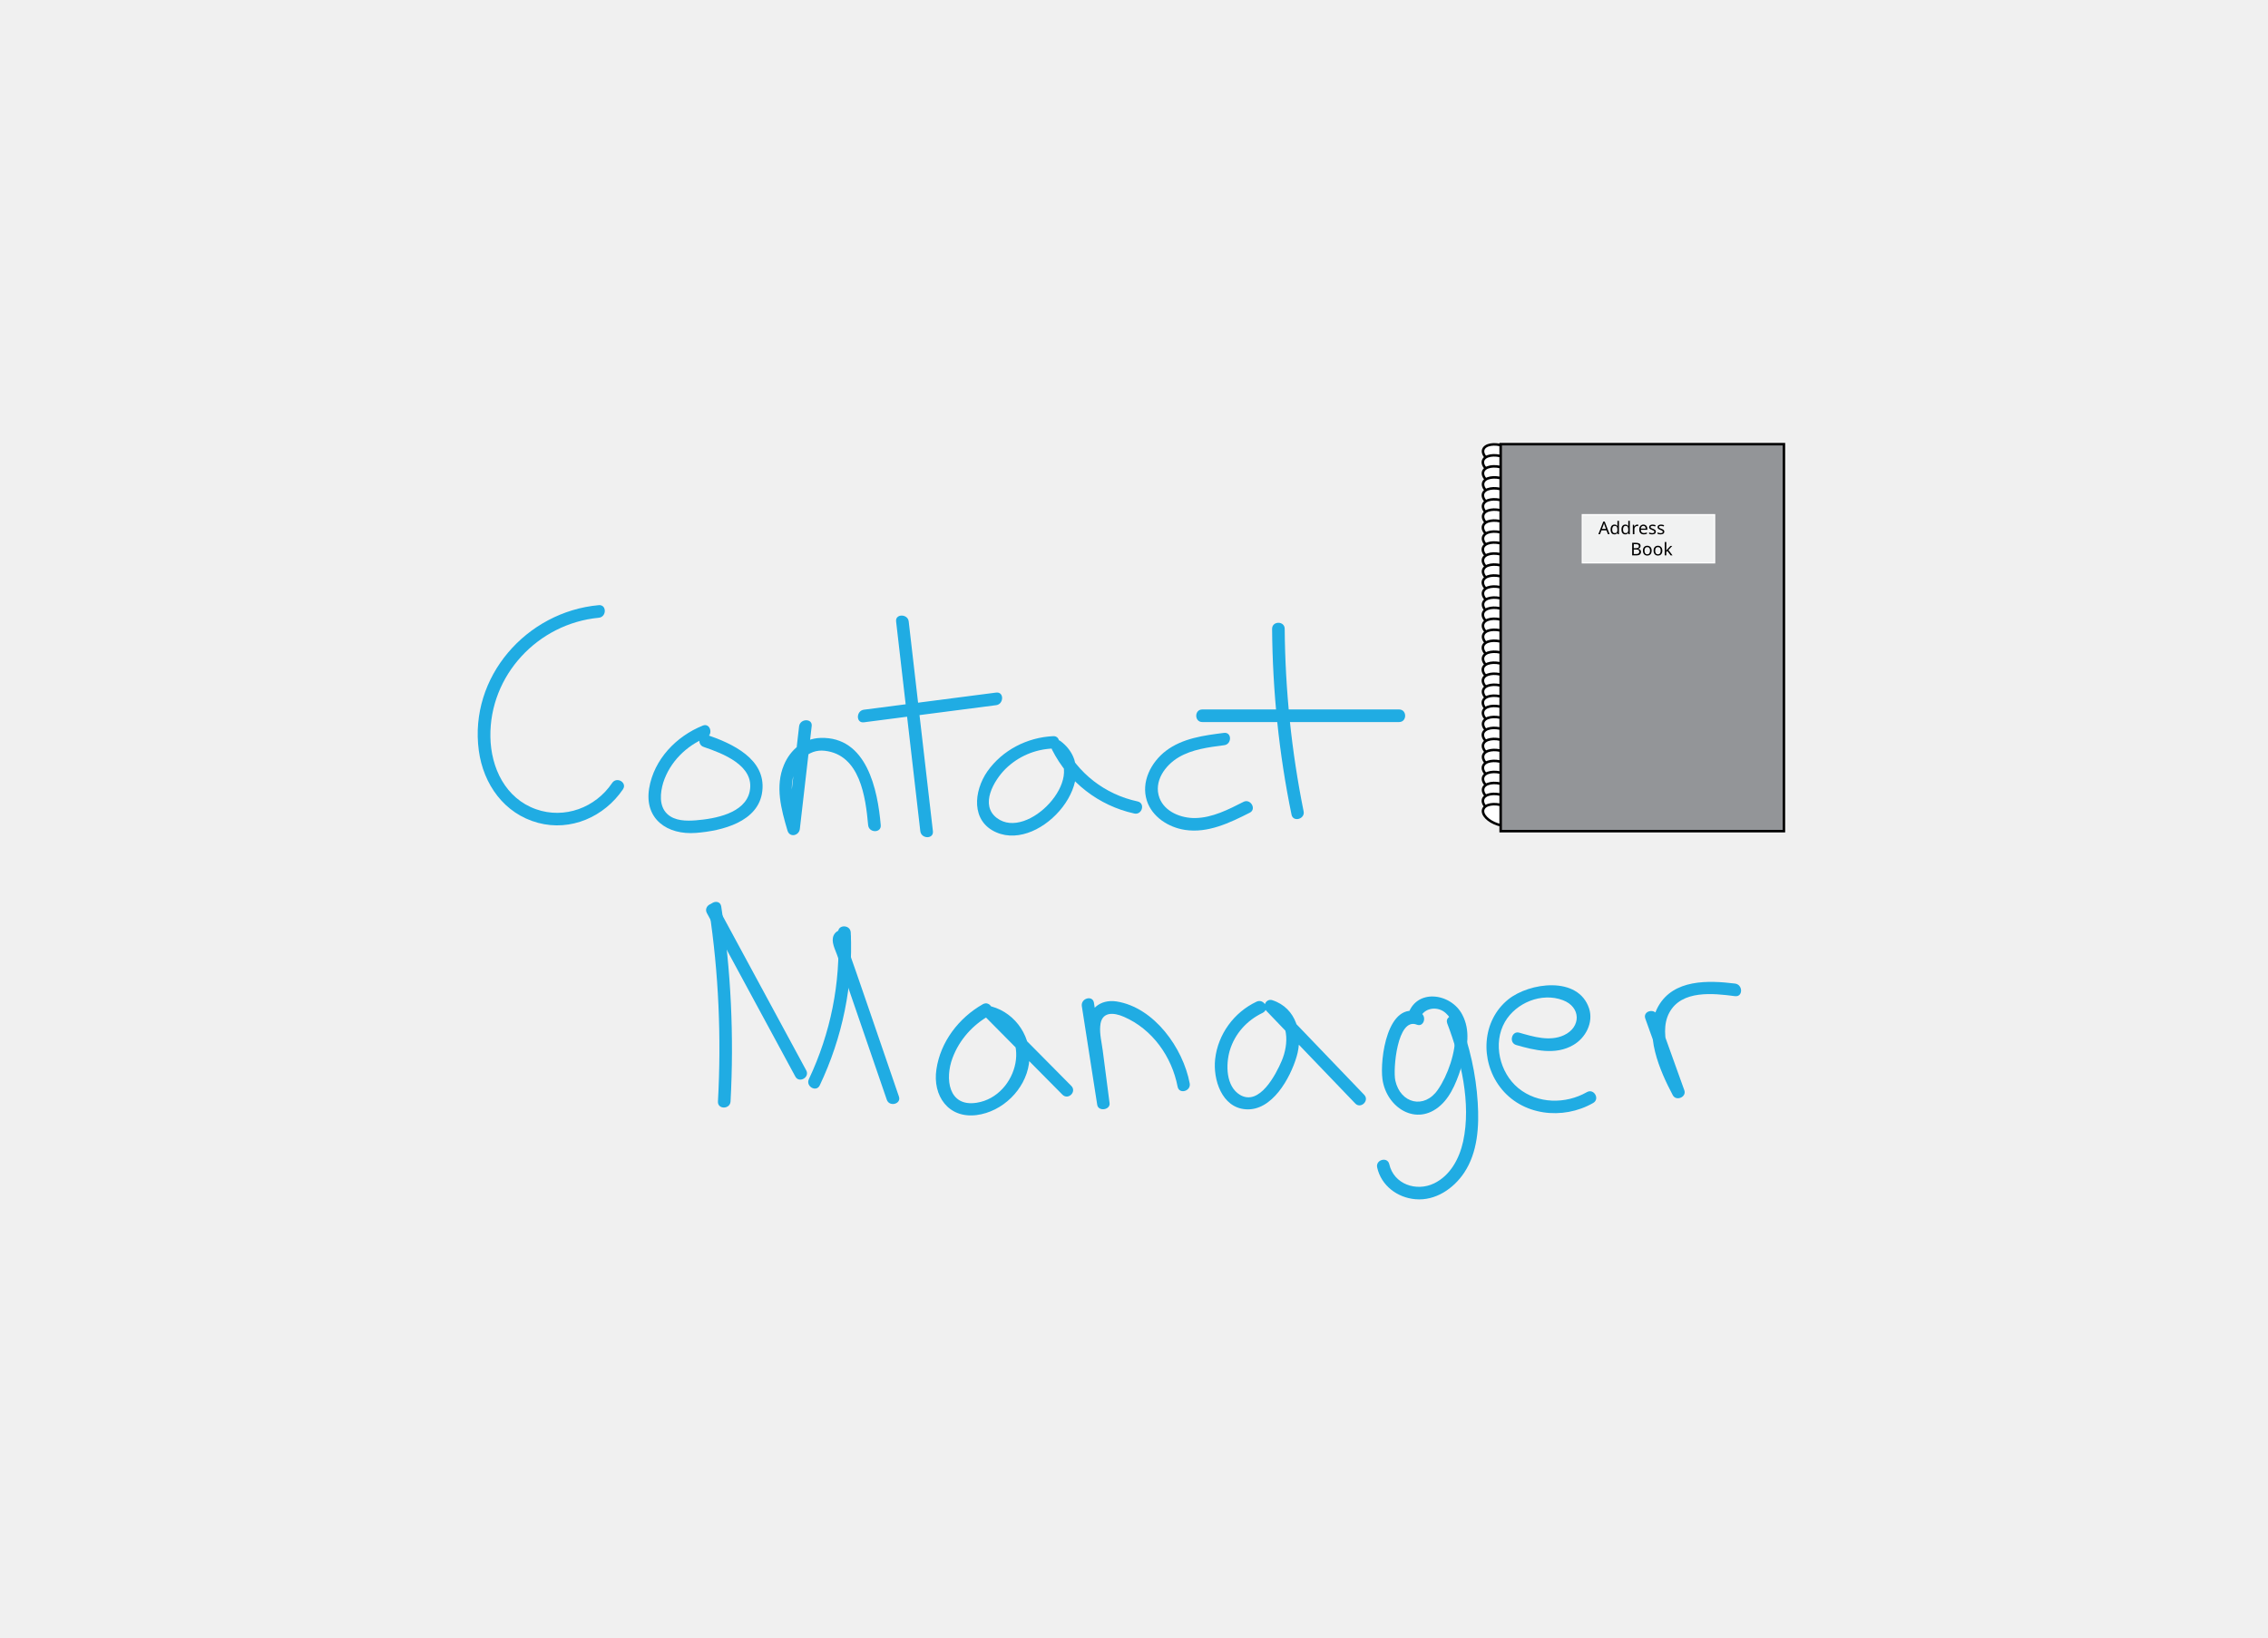
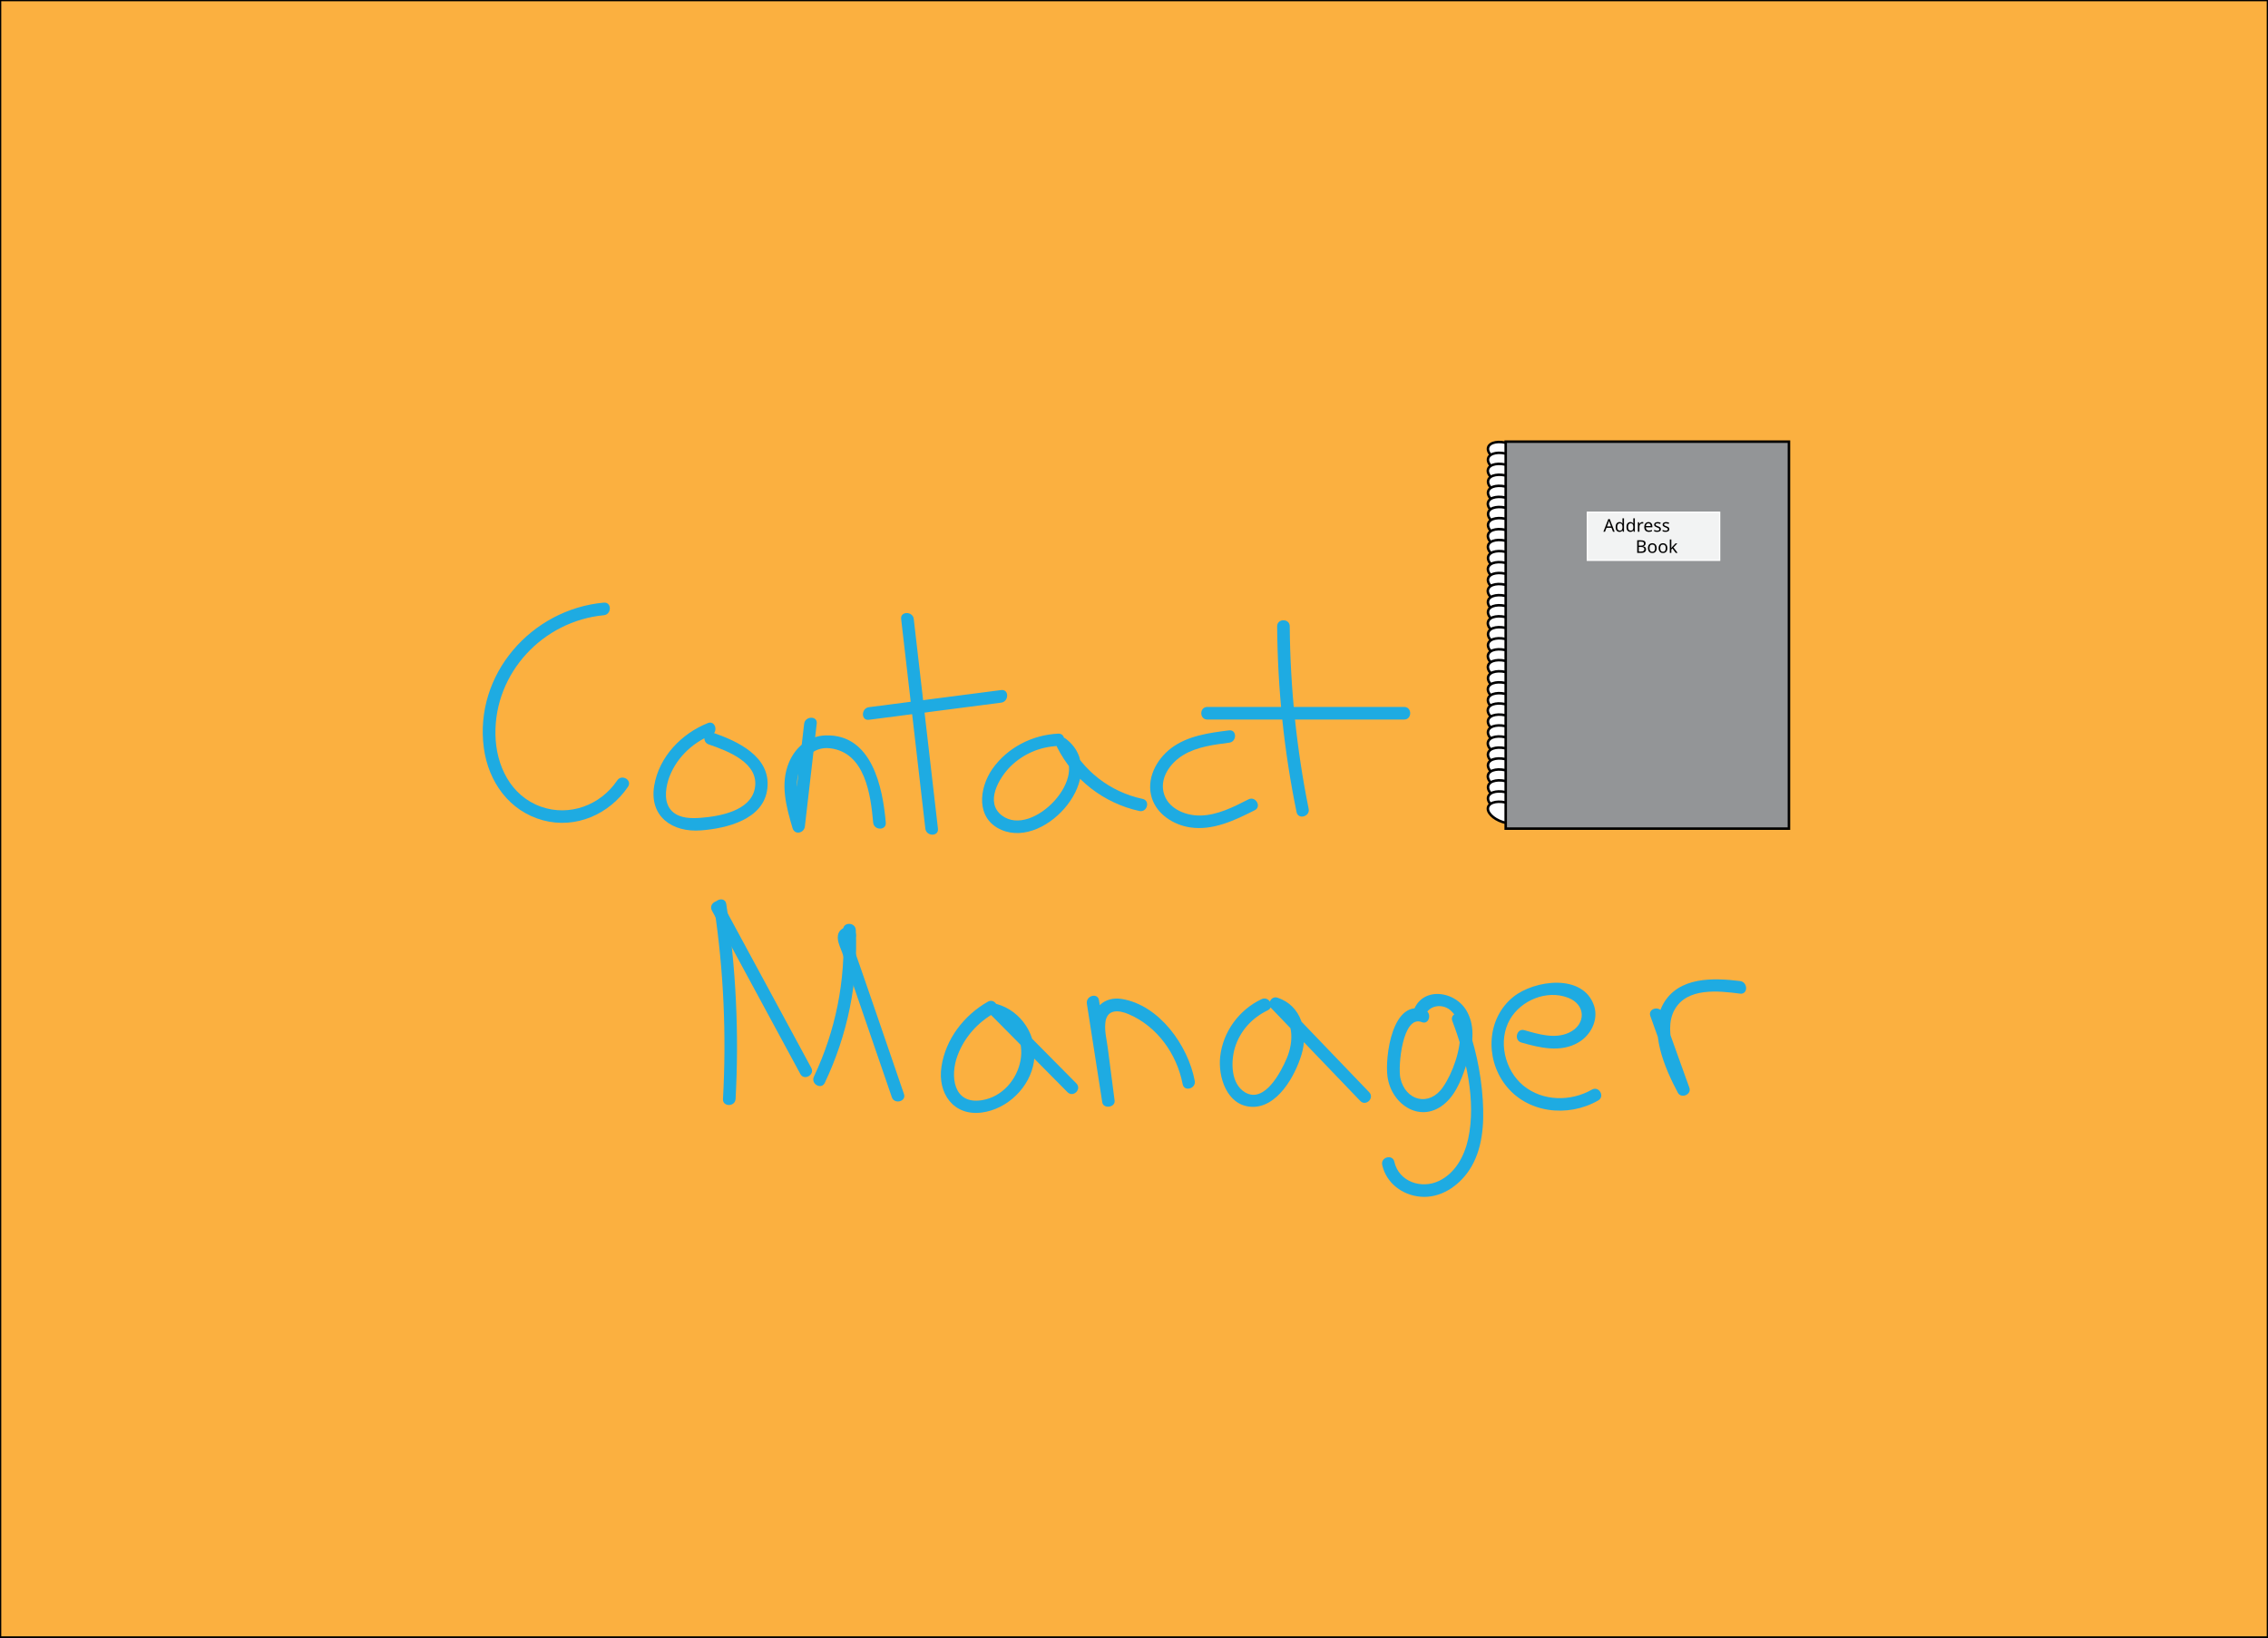
<svg xmlns="http://www.w3.org/2000/svg" version="1.1" id="Layer_1" x="0px" y="0px" viewBox="0 0 900 650" style="enable-background:new 0 0 900 650;" xml:space="preserve">
  <style type="text/css">
- 	.st0{fill:#20ACE3;}
- 	.st1{fill:#FFFFFF;stroke:#000000;stroke-miterlimit:10;}
- 	.st2{fill:#939598;stroke:#000000;stroke-miterlimit:10;}
- 	.st3{fill:#F1F2F2;stroke:#FFFFFF;stroke-width:0.5;stroke-miterlimit:10;}
- 	.st4{font-family:'MVBoli';}
- 	.st5{font-size:7px;}
+ 	.st0{fill:#FBB040;stroke:#000000;stroke-miterlimit:10;}
+ 	.st1{fill:#1EABE2;}
+ 	.st2{fill:#FFFFFF;stroke:#010101;stroke-miterlimit:10;}
+ 	.st3{fill:#939597;stroke:#010101;stroke-miterlimit:10;}
+ 	.st4{fill:#F2F3F3;stroke:#FFFFFF;stroke-width:0.5;stroke-miterlimit:10;}
+ 	.st5{fill:#010101;}
+ 	.st6{font-family:'MVBoli';}
+ 	.st7{font-size:7px;}
+ 	.st8{fill:#FBB040;}
</style>
+   <rect class="st0" width="900" height="650" />
  <g>
    <g>
-       <path class="st0" d="M237.6,240.2c-28.7,2.6-51.5,28.5-47.6,57.7c1.8,13.4,10.1,25.1,23.5,28.7c13,3.5,26.3-2.4,33.7-13.3    c1.8-2.7-2.5-5.2-4.3-2.5c-6.6,9.8-18.9,14.4-30.2,10.4c-12.1-4.3-17.9-16.4-18.1-28.7c-0.4-24.5,18.9-45,43-47.3    C240.8,244.9,240.8,239.9,237.6,240.2L237.6,240.2z" />
+       <path class="st1" d="M239.6,239.2c-28.7,2.6-51.5,28.5-47.6,57.7c1.8,13.4,10.1,25.1,23.5,28.7c13,3.5,26.3-2.4,33.7-13.3    c1.8-2.7-2.5-5.2-4.3-2.5c-6.6,9.8-18.9,14.4-30.2,10.4c-12.1-4.3-17.9-16.4-18.1-28.7c-0.4-24.5,18.9-45,43-47.3    C242.8,243.9,242.8,238.9,239.6,239.2L239.6,239.2z" />
    </g>
  </g>
  <g>
    <g>
-       <path class="st0" d="M278.9,288c-10.5,4.2-19.4,13.4-21.3,24.9c-2,12.2,7.2,18.6,18.6,17.7c10.2-0.8,24.9-4.3,26.3-16.6    c1.5-12.8-12-18.9-21.9-22.3c-3.1-1-4.4,3.8-1.3,4.8c7.3,2.5,20.3,7.3,18.2,17.6c-1.8,8.8-13.9,10.9-21.3,11.5    c-3.8,0.3-8.4,0.3-11.4-2.5c-3.4-3.2-2.8-8.5-1.6-12.5c2.6-8.1,9.1-14.6,17-17.8C283.2,291.7,281.9,286.8,278.9,288L278.9,288z" />
+       <path class="st1" d="M280.9,287c-10.5,4.2-19.4,13.4-21.3,24.9c-2,12.2,7.2,18.6,18.6,17.7c10.2-0.8,24.9-4.3,26.3-16.6    c1.5-12.8-12-18.9-21.9-22.3c-3.1-1-4.4,3.8-1.3,4.8c7.3,2.5,20.3,7.3,18.2,17.6c-1.8,8.8-13.9,10.9-21.3,11.5    c-3.8,0.3-8.4,0.3-11.4-2.5c-3.4-3.2-2.8-8.5-1.6-12.5c2.6-8.1,9.1-14.6,17-17.8C285.2,290.7,283.9,285.8,280.9,287L280.9,287z" />
    </g>
  </g>
  <g>
    <g>
-       <path class="st0" d="M317.1,288.3c-1.6,13.6-3.1,27.2-4.7,40.8c1.6-0.2,3.3-0.4,4.9-0.7c-1.8-6.2-4-12.9-2.7-19.4    c1.3-6.2,5.9-11.8,12.7-11c14,1.6,16.2,18.4,17.2,29.5c0.3,3.2,5.3,3.2,5,0c-1.2-14-5.5-35.2-23.9-34.6c-6.7,0.2-12,4.7-14.5,10.7    c-3.6,8.5-1.1,17.6,1.4,26.1c0.9,2.9,4.6,2,4.9-0.7c1.6-13.6,3.1-27.2,4.7-40.8C322.5,285.1,317.5,285.1,317.1,288.3L317.1,288.3z    " />
+       <path class="st1" d="M319.1,287.3c-1.6,13.6-3.1,27.2-4.7,40.8c1.6-0.2,3.3-0.4,4.9-0.7c-1.8-6.2-4-12.9-2.7-19.4    c1.3-6.2,5.9-11.8,12.7-11c14,1.6,16.2,18.4,17.2,29.5c0.3,3.2,5.3,3.2,5,0c-1.2-14-5.5-35.2-23.9-34.6c-6.7,0.2-12,4.7-14.5,10.7    c-3.6,8.5-1.1,17.6,1.4,26.1c0.9,2.9,4.6,2,4.9-0.7c1.6-13.6,3.1-27.2,4.7-40.8C324.5,284.1,319.5,284.1,319.1,287.3L319.1,287.3z    " />
    </g>
  </g>
  <g>
    <g>
-       <path class="st0" d="M355.6,246.7c3.2,27.7,6.4,55.5,9.6,83.2c0.4,3.2,5.4,3.2,5,0c-3.2-27.7-6.4-55.5-9.6-83.2    C360.3,243.6,355.2,243.5,355.6,246.7L355.6,246.7z" />
+       <path class="st1" d="M357.6,245.7c3.2,27.7,6.4,55.5,9.6,83.2c0.4,3.2,5.4,3.2,5,0c-3.2-27.7-6.4-55.5-9.6-83.2    C362.3,242.6,357.2,242.5,357.6,245.7L357.6,245.7z" />
    </g>
  </g>
  <g>
    <g>
-       <path class="st0" d="M342.8,286.7c17.5-2.3,35-4.5,52.5-6.8c3.1-0.4,3.2-5.4,0-5c-17.5,2.3-35,4.5-52.5,6.8    C339.7,282.1,339.6,287.1,342.8,286.7L342.8,286.7z" />
+       <path class="st1" d="M344.8,285.7c17.5-2.3,35-4.5,52.5-6.8c3.1-0.4,3.2-5.4,0-5c-17.5,2.3-35,4.5-52.5,6.8    C341.7,281.1,341.6,286.1,344.8,285.7L344.8,285.7z" />
    </g>
  </g>
  <g>
    <g>
-       <path class="st0" d="M417.9,292.2c-10.3,0.5-20.1,5.5-26.1,14c-5.4,7.8-6.6,19.8,3.6,24.2c18,7.8,43.5-22.5,25.5-36.2    c-2.2-1.7-4.4,1.4-3.4,3.4c6.5,12.9,18.5,22.2,32.6,25.3c3.1,0.7,4.5-4.1,1.3-4.8c-13-2.8-23.7-11.2-29.6-23    c-1.1,1.1-2.3,2.3-3.4,3.4c13.1,10-10.6,35.4-22.8,26.2c-6.9-5.2-1.2-14.9,3.4-19.5c5.1-5,11.7-7.8,18.8-8.1    C421.1,297,421.1,292,417.9,292.2L417.9,292.2z" />
+       <path class="st1" d="M419.9,291.2c-10.3,0.5-20.1,5.5-26.1,14c-5.4,7.8-6.6,19.8,3.6,24.2c18,7.8,43.5-22.5,25.5-36.2    c-2.2-1.7-4.4,1.4-3.4,3.4c6.5,12.9,18.5,22.2,32.6,25.3c3.1,0.7,4.5-4.1,1.3-4.8c-13-2.8-23.7-11.2-29.6-23    c-1.1,1.1-2.3,2.3-3.4,3.4c13.1,10-10.6,35.4-22.8,26.2c-6.9-5.2-1.2-14.9,3.4-19.5c5.1-5,11.7-7.8,18.8-8.1    C423.1,296,423.1,291,419.9,291.2L419.9,291.2z" />
    </g>
  </g>
  <g>
    <g>
-       <path class="st0" d="M485.7,290.9c-7.9,1-16.4,2.1-23,7.1c-5.9,4.5-10,12.3-7.6,19.8c2.1,6.5,8.6,10.6,15.1,11.6    c9.1,1.4,17.8-2.8,25.7-6.8c2.9-1.4,0.3-5.8-2.5-4.3c-5.9,3-12.3,6.3-19.1,6.4c-5.5,0.1-12.1-2.4-14.2-8    c-2.4-6.5,2.2-12.9,7.6-16.1c5.4-3.2,11.9-4,18-4.8C488.9,295.5,488.9,290.5,485.7,290.9L485.7,290.9z" />
+       <path class="st1" d="M487.7,289.9c-7.9,1-16.4,2.1-23,7.1c-5.9,4.5-10,12.3-7.6,19.8c2.1,6.5,8.6,10.6,15.1,11.6    c9.1,1.4,17.8-2.8,25.7-6.8c2.9-1.4,0.3-5.8-2.5-4.3c-5.9,3-12.3,6.3-19.1,6.4c-5.5,0.1-12.1-2.4-14.2-8    c-2.4-6.5,2.2-12.9,7.6-16.1s11.9-4,18-4.8C490.9,294.5,490.9,289.5,487.7,289.9L487.7,289.9z" />
    </g>
  </g>
  <g>
    <g>
-       <path class="st0" d="M504.8,249.6c0.2,24.8,2.7,49.4,7.7,73.7c0.6,3.2,5.5,1.8,4.8-1.3c-4.8-23.8-7.3-48-7.5-72.4    C509.8,246.4,504.8,246.4,504.8,249.6L504.8,249.6z" />
+       <path class="st1" d="M506.8,248.6c0.2,24.8,2.7,49.4,7.7,73.7c0.6,3.2,5.5,1.8,4.8-1.3c-4.8-23.8-7.3-48-7.5-72.4    C511.8,245.4,506.8,245.4,506.8,248.6L506.8,248.6z" />
    </g>
  </g>
  <g>
    <g>
-       <path class="st0" d="M477.1,286.6c26,0,52.1,0,78.1,0c3.2,0,3.2-5,0-5c-26,0-52.1,0-78.1,0C473.9,281.6,473.9,286.6,477.1,286.6    L477.1,286.6z" />
+       <path class="st1" d="M479.1,285.6c26,0,52.1,0,78.1,0c3.2,0,3.2-5,0-5c-26,0-52.1,0-78.1,0C475.9,280.6,475.9,285.6,479.1,285.6    L479.1,285.6z" />
    </g>
  </g>
  <g>
    <g>
-       <path class="st0" d="M281.4,361.1c3.8,25.2,4.9,50.7,3.5,76.1c-0.2,3.2,4.8,3.2,5,0c1.4-25.9,0.2-51.8-3.7-77.4    C285.7,356.6,280.9,358,281.4,361.1L281.4,361.1z" />
+       <path class="st1" d="M283.4,360.1c3.8,25.2,4.9,50.7,3.5,76.1c-0.2,3.2,4.8,3.2,5,0c1.4-25.9,0.2-51.8-3.7-77.4    C287.7,355.6,282.9,357,283.4,360.1L283.4,360.1z" />
    </g>
  </g>
  <g>
    <g>
-       <path class="st0" d="M280.5,362.4c11.7,21.6,23.4,43.3,35.1,64.9c1.5,2.8,5.9,0.3,4.3-2.5c-11.7-21.6-23.4-43.3-35.1-64.9    C283.3,357.1,279,359.6,280.5,362.4L280.5,362.4z" />
+       <path class="st1" d="M282.5,361.4c11.7,21.6,23.4,43.3,35.1,64.9c1.5,2.8,5.9,0.3,4.3-2.5c-11.7-21.6-23.4-43.3-35.1-64.9    C285.3,356.1,281,358.6,282.5,361.4L282.5,361.4z" />
    </g>
  </g>
  <g>
    <g>
-       <path class="st0" d="M332.6,370.1c1,20.1-3,40-11.6,58.2c-1.4,2.9,2.9,5.4,4.3,2.5c9-19,13.3-39.7,12.3-60.7    C337.4,366.9,332.4,366.9,332.6,370.1L332.6,370.1z" />
+       <path class="st1" d="M334.6,369.1c1,20.1-3,40-11.6,58.2c-1.4,2.9,2.9,5.4,4.3,2.5c9-19,13.3-39.7,12.3-60.7    C339.4,365.9,334.4,365.9,334.6,369.1L334.6,369.1z" />
    </g>
  </g>
  <g>
    <g>
-       <path class="st0" d="M337.4,371.1c-1.4-2.8-5.3-2.6-6.6,0.2c-1.1,2.5,0.6,5.5,1.4,7.8c1.4,4,2.8,8,4.1,12    c5.2,15.1,10.4,30.2,15.6,45.4c1,3,5.9,1.7,4.8-1.3c-3.6-10.5-7.2-21-10.8-31.5c-1.7-4.9-3.4-9.9-5.1-14.8c-1-2.8-1.9-5.6-2.9-8.3    c-0.4-1.2-0.8-2.5-1.3-3.7c-0.2-0.6-0.4-1.2-0.6-1.9c-0.2-1.4-1.2-1.9-2.9-1.4C334.5,376.5,338.8,374,337.4,371.1L337.4,371.1z" />
+       <path class="st1" d="M339.4,370.1c-1.4-2.8-5.3-2.6-6.6,0.2c-1.1,2.5,0.6,5.5,1.4,7.8c1.4,4,2.8,8,4.1,12    c5.2,15.1,10.4,30.2,15.6,45.4c1,3,5.9,1.7,4.8-1.3c-3.6-10.5-7.2-21-10.8-31.5c-1.7-4.9-3.4-9.9-5.1-14.8c-1-2.8-1.9-5.6-2.9-8.3    c-0.4-1.2-0.8-2.5-1.3-3.7c-0.2-0.6-0.4-1.2-0.6-1.9c-0.2-1.4-1.2-1.9-2.9-1.4C336.5,375.5,340.8,373,339.4,370.1L339.4,370.1z" />
    </g>
  </g>
  <g>
    <g>
-       <path class="st0" d="M390,398.6c-9.5,5.4-16.8,14.9-18.4,25.8c-1.6,10.5,4.7,19.6,15.9,18.2c10.3-1.3,19.3-10.1,20.8-20.3    c1.5-10.1-5-20.1-14.8-22.8c-2.4-0.7-4.2,2.4-2.4,4.2c10.2,10.3,20.3,20.5,30.5,30.8c2.3,2.3,5.8-1.2,3.5-3.5    c-10.2-10.3-20.3-20.5-30.5-30.8c-0.8,1.4-1.6,2.8-2.4,4.2c18.3,5.1,11.9,30.7-4.6,33.3c-11.3,1.8-12.7-9.6-9.6-17.8    c2.7-7.2,8-13.1,14.6-16.8C395.3,401.3,392.8,397,390,398.6L390,398.6z" />
+       <path class="st1" d="M392,397.6c-9.5,5.4-16.8,14.9-18.4,25.8c-1.6,10.5,4.7,19.6,15.9,18.2c10.3-1.3,19.3-10.1,20.8-20.3    c1.5-10.1-5-20.1-14.8-22.8c-2.4-0.7-4.2,2.4-2.4,4.2c10.2,10.3,20.3,20.5,30.5,30.8c2.3,2.3,5.8-1.2,3.5-3.5    c-10.2-10.3-20.3-20.5-30.5-30.8c-0.8,1.4-1.6,2.8-2.4,4.2c18.3,5.1,11.9,30.7-4.6,33.3c-11.3,1.8-12.7-9.6-9.6-17.8    c2.7-7.2,8-13.1,14.6-16.8C397.3,400.3,394.8,396,392,397.6L392,397.6z" />
    </g>
  </g>
  <g>
    <g>
-       <path class="st0" d="M429.3,399.4c2,13,4.1,26.1,6.1,39.1c0.4,2.8,5.3,2.1,4.9-0.7c-0.9-6.9-1.8-13.8-2.7-20.8    c-0.4-3.1-1.3-6.6-1-9.7c0.4-5.9,5.3-5.5,9.4-3.7c11.3,4.9,19,15.8,21.3,27.7c0.6,3.2,5.4,1.8,4.8-1.3c-2.6-13.9-14-30.1-29-32.5    c-6.7-1-11.4,3.2-11.5,9.8c-0.1,4.5,1,9.1,1.5,13.5c0.7,5.7,1.5,11.3,2.2,17c1.6-0.2,3.3-0.4,4.9-0.7c-2-13-4.1-26.1-6.1-39.1    C433.6,394.9,428.8,396.2,429.3,399.4L429.3,399.4z" />
+       <path class="st1" d="M431.3,398.4c2,13,4.1,26.1,6.1,39.1c0.4,2.8,5.3,2.1,4.9-0.7c-0.9-6.9-1.8-13.8-2.7-20.8    c-0.4-3.1-1.3-6.6-1-9.7c0.4-5.9,5.3-5.5,9.4-3.7c11.3,4.9,19,15.8,21.3,27.7c0.6,3.2,5.4,1.8,4.8-1.3c-2.6-13.9-14-30.1-29-32.5    c-6.7-1-11.4,3.2-11.5,9.8c-0.1,4.5,1,9.1,1.5,13.5c0.7,5.7,1.5,11.3,2.2,17c1.6-0.2,3.3-0.4,4.9-0.7c-2-13-4.1-26.1-6.1-39.1    C435.6,393.9,430.8,395.2,431.3,398.4L431.3,398.4z" />
    </g>
  </g>
  <g>
    <g>
-       <path class="st0" d="M498.6,397.6c-8.9,4.2-15.3,12.9-16.4,22.8c-0.9,8,2.6,19.2,12.1,19.9c10.5,0.8,17.7-12.4,20.2-20.8    c2.7-8.9,0-19.4-9.6-22.5c-2.5-0.8-4.1,2.5-2.4,4.2c11.8,12.3,23.5,24.5,35.3,36.8c2.2,2.3,5.8-1.2,3.5-3.5    c-11.8-12.3-23.5-24.5-35.3-36.8c-0.8,1.4-1.6,2.8-2.4,4.2c8.3,2.7,7.8,12.7,5,19.2c-2.3,5.4-8.8,18-16.5,13.5    c-5.7-3.4-5.7-12.1-4.1-17.6c2-6.7,6.8-12,13.1-15C504,400.5,501.5,396.2,498.6,397.6L498.6,397.6z" />
+       <path class="st1" d="M500.6,396.6c-8.9,4.2-15.3,12.9-16.4,22.8c-0.9,8,2.6,19.2,12.1,19.9c10.5,0.8,17.7-12.4,20.2-20.8    c2.7-8.9,0-19.4-9.6-22.5c-2.5-0.8-4.1,2.5-2.4,4.2c11.8,12.3,23.5,24.5,35.3,36.8c2.2,2.3,5.8-1.2,3.5-3.5    c-11.8-12.3-23.5-24.5-35.3-36.8c-0.8,1.4-1.6,2.8-2.4,4.2c8.3,2.7,7.8,12.7,5,19.2c-2.3,5.4-8.8,18-16.5,13.5    c-5.7-3.4-5.7-12.1-4.1-17.6c2-6.7,6.8-12,13.1-15C506,399.5,503.5,395.2,500.6,396.6L500.6,396.6z" />
    </g>
  </g>
  <g>
    <g>
-       <path class="st0" d="M563.5,401.9c-13-5.1-16,18.7-14.9,26.5c1.6,11.3,13.5,18.9,23,10.4c4.7-4.2,6.9-10.9,8.8-16.7    c2-6.3,3.1-13.2-0.1-19.3c-4.5-8.8-18.7-10.7-21.7,0.4c-0.8,3.1,4,4.4,4.8,1.3c1.1-4,5.8-5.2,9.2-3.2c3.1,1.9,4.6,5.8,4.8,9.3    c0.4,6.8-2.9,16.3-6.8,21.9c-5.4,7.9-14.9,5.5-16.9-3.6c-1-4.4,0.8-25.2,8.5-22.2C565.1,407.9,566.4,403.1,563.5,401.9    L563.5,401.9z" />
+       <path class="st1" d="M565.5,400.9c-13-5.1-16,18.7-14.9,26.5c1.6,11.3,13.5,18.9,23,10.4c4.7-4.2,6.9-10.9,8.8-16.7    c2-6.3,3.1-13.2-0.1-19.3c-4.5-8.8-18.7-10.7-21.7,0.4c-0.8,3.1,4,4.4,4.8,1.3c1.1-4,5.8-5.2,9.2-3.2c3.1,1.9,4.6,5.8,4.8,9.3    c0.4,6.8-2.9,16.3-6.8,21.9c-5.4,7.9-14.9,5.5-16.9-3.6c-1-4.4,0.8-25.2,8.5-22.2C567.1,406.9,568.4,402.1,565.5,400.9    L565.5,400.9z" />
    </g>
  </g>
  <g>
    <g>
-       <path class="st0" d="M574.3,406.2c5.4,14.2,9.6,31.7,6.3,46.9c-1.5,6.8-5.1,13.5-11.5,16.6c-7,3.4-16,0.4-17.8-7.6    c-0.7-3.1-5.5-1.8-4.8,1.3c1.6,7.2,8,12,15.2,12.6c7.9,0.7,15.1-4.2,19.3-10.5c5.4-8.1,6-18.4,5.4-27.9    c-0.7-11.3-3.2-22.3-7.2-32.8C578,401.9,573.2,403.2,574.3,406.2L574.3,406.2z" />
+       <path class="st1" d="M576.3,405.2c5.4,14.2,9.6,31.7,6.3,46.9c-1.5,6.8-5.1,13.5-11.5,16.6c-7,3.4-16,0.4-17.8-7.6    c-0.7-3.1-5.5-1.8-4.8,1.3c1.6,7.2,8,12,15.2,12.6c7.9,0.7,15.1-4.2,19.3-10.5c5.4-8.1,6-18.4,5.4-27.9    c-0.7-11.3-3.2-22.3-7.2-32.8C580,400.9,575.2,402.2,576.3,405.2L576.3,405.2z" />
    </g>
  </g>
  <g>
    <g>
-       <path class="st0" d="M601.7,414.8c7.3,2.1,15.6,4.1,22.6,0c4.9-2.8,8.1-8.9,6.3-14.5c-4.3-13.1-23.8-10.3-32.1-3.6    c-10.5,8.5-11.2,24.2-3.3,34.7c8.6,11.5,25,13.3,37,6.4c2.8-1.6,0.3-5.9-2.5-4.3c-8.4,4.8-19.5,4.7-27.2-1.6    c-7.4-6.1-10.2-17.8-5.3-26.3c4.4-7.6,14.6-11.8,23-8.6c7.2,2.7,7.3,10.7,0.4,13.9c-5.6,2.6-12.1,0.6-17.7-1    C599.9,409,598.6,413.9,601.7,414.8L601.7,414.8z" />
+       <path class="st1" d="M603.7,413.8c7.3,2.1,15.6,4.1,22.6,0c4.9-2.8,8.1-8.9,6.3-14.5c-4.3-13.1-23.8-10.3-32.1-3.6    c-10.5,8.5-11.2,24.2-3.3,34.7c8.6,11.5,25,13.3,37,6.4c2.8-1.6,0.3-5.9-2.5-4.3c-8.4,4.8-19.5,4.7-27.2-1.6    c-7.4-6.1-10.2-17.8-5.3-26.3c4.4-7.6,14.6-11.8,23-8.6c7.2,2.7,7.3,10.7,0.4,13.9c-5.6,2.6-12.1,0.6-17.7-1    C601.9,408,600.6,412.9,603.7,413.8L603.7,413.8z" />
    </g>
  </g>
  <g>
    <g>
-       <path class="st0" d="M652.9,404.3c3.6,9.9,7.1,19.9,10.7,29.8c1.5-0.6,3-1.3,4.6-1.9c-4.1-7.9-10.5-21.4-5.8-30.2    c4.9-9.2,17.6-7.7,26.1-6.6c3.2,0.4,3.2-4.6,0-5c-10.6-1.3-24.4-1.8-30.5,9.1c-5.9,10.6,0.7,25.6,5.8,35.2    c1.3,2.5,5.5,0.8,4.6-1.9c-3.6-9.9-7.1-19.9-10.7-29.8C656.6,400,651.8,401.3,652.9,404.3L652.9,404.3z" />
+       <path class="st1" d="M654.9,403.3c3.6,9.9,7.1,19.9,10.7,29.8c1.5-0.6,3-1.3,4.6-1.9c-4.1-7.9-10.5-21.4-5.8-30.2    c4.9-9.2,17.6-7.7,26.1-6.6c3.2,0.4,3.2-4.6,0-5c-10.6-1.3-24.4-1.8-30.5,9.1c-5.9,10.6,0.7,25.6,5.8,35.2    c1.3,2.5,5.5,0.8,4.6-1.9c-3.6-9.9-7.1-19.9-10.7-29.8C658.6,399,653.8,400.3,654.9,403.3L654.9,403.3z" />
    </g>
  </g>
-   <ellipse transform="matrix(0.31 -0.9507 0.9507 0.31 239.1492 690.8461)" class="st1" cx="595.5" cy="180.7" rx="3.9" ry="7.3" />
-   <ellipse transform="matrix(0.31 -0.9507 0.9507 0.31 234.9996 693.8578)" class="st1" cx="595.5" cy="185" rx="3.9" ry="7.3" />
-   <ellipse transform="matrix(0.31 -0.9507 0.9507 0.31 230.8499 696.8696)" class="st1" cx="595.5" cy="189.4" rx="3.9" ry="7.3" />
-   <ellipse transform="matrix(0.31 -0.9507 0.9507 0.31 226.7002 699.8813)" class="st1" cx="595.5" cy="193.8" rx="3.9" ry="7.3" />
-   <ellipse transform="matrix(0.31 -0.9507 0.9507 0.31 222.5505 702.8931)" class="st1" cx="595.5" cy="198.1" rx="3.9" ry="7.3" />
-   <ellipse transform="matrix(0.31 -0.9507 0.9507 0.31 218.4008 705.9048)" class="st1" cx="595.5" cy="202.5" rx="3.9" ry="7.3" />
-   <ellipse transform="matrix(0.31 -0.9507 0.9507 0.31 214.5424 708.7052)" class="st1" cx="595.5" cy="206.6" rx="3.9" ry="7.3" />
-   <ellipse transform="matrix(0.31 -0.9507 0.9507 0.31 210.3927 711.717)" class="st1" cx="595.5" cy="210.9" rx="3.9" ry="7.3" />
-   <ellipse transform="matrix(0.31 -0.9507 0.9507 0.31 206.243 714.7287)" class="st1" cx="595.5" cy="215.3" rx="3.9" ry="7.3" />
-   <ellipse transform="matrix(0.31 -0.9507 0.9507 0.31 202.0933 717.7405)" class="st1" cx="595.5" cy="219.6" rx="3.9" ry="7.3" />
-   <ellipse transform="matrix(0.31 -0.9507 0.9507 0.31 197.9436 720.7522)" class="st1" cx="595.5" cy="224" rx="3.9" ry="7.3" />
-   <ellipse transform="matrix(0.31 -0.9507 0.9507 0.31 193.794 723.764)" class="st1" cx="595.5" cy="228.4" rx="3.9" ry="7.3" />
-   <ellipse transform="matrix(0.31 -0.9507 0.9507 0.31 189.6443 726.7757)" class="st1" cx="595.5" cy="232.7" rx="3.9" ry="7.3" />
-   <ellipse transform="matrix(0.31 -0.9507 0.9507 0.31 185.4946 729.7875)" class="st1" cx="595.5" cy="237.1" rx="3.9" ry="7.3" />
-   <ellipse transform="matrix(0.31 -0.9507 0.9507 0.31 181.3449 732.7992)" class="st1" cx="595.5" cy="241.5" rx="3.9" ry="7.3" />
-   <ellipse transform="matrix(0.31 -0.9507 0.9507 0.31 177.4865 735.5995)" class="st1" cx="595.5" cy="245.5" rx="3.9" ry="7.3" />
-   <ellipse transform="matrix(0.31 -0.9507 0.9507 0.31 173.3368 738.6113)" class="st1" cx="595.5" cy="249.9" rx="3.9" ry="7.3" />
-   <ellipse transform="matrix(0.31 -0.9507 0.9507 0.31 169.1871 741.623)" class="st1" cx="595.5" cy="254.3" rx="3.9" ry="7.3" />
-   <ellipse transform="matrix(0.31 -0.9507 0.9507 0.31 165.0374 744.6348)" class="st1" cx="595.5" cy="258.6" rx="3.9" ry="7.3" />
-   <ellipse transform="matrix(0.31 -0.9507 0.9507 0.31 160.8877 747.6465)" class="st1" cx="595.5" cy="263" rx="3.9" ry="7.3" />
-   <ellipse transform="matrix(0.31 -0.9507 0.9507 0.31 156.7381 750.6583)" class="st1" cx="595.5" cy="267.3" rx="3.9" ry="7.3" />
-   <ellipse transform="matrix(0.31 -0.9507 0.9507 0.31 152.5884 753.67)" class="st1" cx="595.5" cy="271.7" rx="3.9" ry="7.3" />
-   <ellipse transform="matrix(0.31 -0.9507 0.9507 0.31 148.4387 756.6818)" class="st1" cx="595.5" cy="276.1" rx="3.9" ry="7.3" />
-   <ellipse transform="matrix(0.31 -0.9507 0.9507 0.31 144.289 759.6935)" class="st1" cx="595.5" cy="280.4" rx="3.9" ry="7.3" />
-   <ellipse transform="matrix(0.31 -0.9507 0.9507 0.31 140.4306 762.4939)" class="st1" cx="595.5" cy="284.5" rx="3.9" ry="7.3" />
-   <ellipse transform="matrix(0.31 -0.9507 0.9507 0.31 136.2809 765.5056)" class="st1" cx="595.5" cy="288.9" rx="3.9" ry="7.3" />
-   <ellipse transform="matrix(0.31 -0.9507 0.9507 0.31 132.1312 768.5174)" class="st1" cx="595.5" cy="293.2" rx="3.9" ry="7.3" />
-   <ellipse transform="matrix(0.31 -0.9507 0.9507 0.31 127.9815 771.5291)" class="st1" cx="595.5" cy="297.6" rx="3.9" ry="7.3" />
-   <ellipse transform="matrix(0.31 -0.9507 0.9507 0.31 123.8318 774.5409)" class="st1" cx="595.5" cy="302" rx="3.9" ry="7.3" />
-   <ellipse transform="matrix(0.31 -0.9507 0.9507 0.31 119.6821 777.5526)" class="st1" cx="595.5" cy="306.3" rx="3.9" ry="7.3" />
-   <ellipse transform="matrix(0.31 -0.9507 0.9507 0.31 115.5325 780.5644)" class="st1" cx="595.5" cy="310.7" rx="3.9" ry="7.3" />
-   <ellipse transform="matrix(0.31 -0.9507 0.9507 0.31 111.3828 783.5762)" class="st1" cx="595.5" cy="315.1" rx="3.9" ry="7.3" />
-   <ellipse transform="matrix(0.31 -0.9507 0.9507 0.31 107.2331 786.5879)" class="st1" cx="595.5" cy="319.4" rx="3.9" ry="7.3" />
-   <ellipse transform="matrix(0.31 -0.9507 0.9507 0.31 103.3747 789.3882)" class="st1" cx="595.5" cy="323.5" rx="3.9" ry="7.3" />
-   <rect x="595.5" y="176.3" class="st2" width="112.4" height="153.6" />
-   <rect x="627.9" y="204.3" class="st3" width="52.5" height="19.1" />
-   <text transform="matrix(1 0 0 1 634.2662 212.0472)">
-     <tspan x="0" y="0" class="st4 st5">Address</tspan>
-     <tspan x="0" y="8.4" class="st4 st5">       Book</tspan>
-   </text>
+   <ellipse transform="matrix(0.31 -0.9507 0.9507 0.31 241.4331 692.1122)" class="st2" cx="597.5" cy="179.7" rx="3.9" ry="7.3" />
+   <ellipse transform="matrix(0.31 -0.9507 0.9507 0.31 237.26 695.0514)" class="st2" cx="597.5" cy="184.1" rx="3.9" ry="7.3" />
+   <ellipse transform="matrix(0.31 -0.9507 0.9507 0.31 233.1228 698.1024)" class="st2" cx="597.5" cy="188.4" rx="3.9" ry="7.3" />
+   <ellipse transform="matrix(0.31 -0.9507 0.9507 0.31 228.9857 701.1533)" class="st2" cx="597.6" cy="192.8" rx="3.9" ry="7.3" />
+   <ellipse transform="matrix(0.31 -0.9507 0.9507 0.31 224.8124 704.0925)" class="st2" cx="597.5" cy="197.2" rx="3.9" ry="7.3" />
+   <ellipse transform="matrix(0.31 -0.9507 0.9507 0.31 220.6753 707.1434)" class="st2" cx="597.5" cy="201.5" rx="3.9" ry="7.3" />
+   <ellipse transform="matrix(0.31 -0.9507 0.9507 0.31 216.8317 709.9902)" class="st2" cx="597.6" cy="205.6" rx="3.9" ry="7.3" />
+   <ellipse transform="matrix(0.31 -0.9507 0.9507 0.31 212.6584 712.9294)" class="st2" cx="597.5" cy="210" rx="3.9" ry="7.3" />
+   <ellipse transform="matrix(0.31 -0.9507 0.9507 0.31 208.5213 715.9803)" class="st2" cx="597.5" cy="214.3" rx="3.9" ry="7.3" />
+   <ellipse transform="matrix(0.31 -0.9507 0.9507 0.31 204.3481 718.9196)" class="st2" cx="597.5" cy="218.7" rx="3.9" ry="7.3" />
+   <ellipse transform="matrix(0.31 -0.9507 0.9507 0.31 200.2109 721.9705)" class="st2" cx="597.5" cy="223.1" rx="3.9" ry="7.3" />
+   <ellipse transform="matrix(0.31 -0.9507 0.9507 0.31 196.0738 725.0215)" class="st2" cx="597.5" cy="227.4" rx="3.9" ry="7.3" />
+   <ellipse transform="matrix(0.31 -0.9507 0.9507 0.31 191.9006 727.9607)" class="st2" cx="597.5" cy="231.8" rx="3.9" ry="7.3" />
+   <ellipse transform="matrix(0.31 -0.9507 0.9507 0.31 187.7634 731.0117)" class="st2" cx="597.5" cy="236.1" rx="3.9" ry="7.3" />
+   <ellipse transform="matrix(0.31 -0.9507 0.9507 0.31 183.6263 734.0626)" class="st2" cx="597.5" cy="240.5" rx="3.9" ry="7.3" />
+   <ellipse transform="matrix(0.31 -0.9507 0.9507 0.31 179.7467 736.7975)" class="st2" cx="597.5" cy="244.6" rx="3.9" ry="7.3" />
+   <ellipse transform="matrix(0.31 -0.9507 0.9507 0.31 175.6095 739.8485)" class="st2" cx="597.5" cy="248.9" rx="3.9" ry="7.3" />
+   <ellipse transform="matrix(0.31 -0.9507 0.9507 0.31 171.4725 742.8994)" class="st2" cx="597.6" cy="253.3" rx="3.9" ry="7.3" />
+   <ellipse transform="matrix(0.31 -0.9507 0.9507 0.31 167.2991 745.8387)" class="st2" cx="597.5" cy="257.7" rx="3.9" ry="7.3" />
+   <ellipse transform="matrix(0.31 -0.9507 0.9507 0.31 163.162 748.8895)" class="st2" cx="597.5" cy="262" rx="3.9" ry="7.3" />
+   <ellipse transform="matrix(0.31 -0.9507 0.9507 0.31 158.9888 751.8289)" class="st2" cx="597.5" cy="266.4" rx="3.9" ry="7.3" />
+   <ellipse transform="matrix(0.31 -0.9507 0.9507 0.31 154.8517 754.8798)" class="st2" cx="597.5" cy="270.8" rx="3.9" ry="7.3" />
+   <ellipse transform="matrix(0.31 -0.9507 0.9507 0.31 150.7145 757.9308)" class="st2" cx="597.5" cy="275.1" rx="3.9" ry="7.3" />
+   <ellipse transform="matrix(0.31 -0.9507 0.9507 0.31 146.5413 760.8699)" class="st2" cx="597.5" cy="279.5" rx="3.9" ry="7.3" />
+   <ellipse transform="matrix(0.31 -0.9507 0.9507 0.31 142.6977 763.7167)" class="st2" cx="597.5" cy="283.5" rx="3.9" ry="7.3" />
+   <ellipse transform="matrix(0.31 -0.9507 0.9507 0.31 138.5606 766.7676)" class="st2" cx="597.5" cy="287.9" rx="3.9" ry="7.3" />
+   <ellipse transform="matrix(0.31 -0.9507 0.9507 0.31 134.3873 769.7068)" class="st2" cx="597.5" cy="292.3" rx="3.9" ry="7.3" />
+   <ellipse transform="matrix(0.31 -0.9507 0.9507 0.31 130.2502 772.7578)" class="st2" cx="597.5" cy="296.6" rx="3.9" ry="7.3" />
+   <ellipse transform="matrix(0.31 -0.9507 0.9507 0.31 126.1131 775.8087)" class="st2" cx="597.5" cy="301" rx="3.9" ry="7.3" />
+   <ellipse transform="matrix(0.31 -0.9507 0.9507 0.31 121.9398 778.7479)" class="st2" cx="597.5" cy="305.4" rx="3.9" ry="7.3" />
+   <ellipse transform="matrix(0.31 -0.9507 0.9507 0.31 117.8027 781.799)" class="st2" cx="597.5" cy="309.7" rx="3.9" ry="7.3" />
+   <ellipse transform="matrix(0.31 -0.9507 0.9507 0.31 113.6656 784.8499)" class="st2" cx="597.6" cy="314.1" rx="3.9" ry="7.3" />
+   <ellipse transform="matrix(0.31 -0.9507 0.9507 0.31 109.4923 787.7891)" class="st2" cx="597.5" cy="318.5" rx="3.9" ry="7.3" />
+   <ellipse transform="matrix(0.31 -0.9507 0.9507 0.31 105.6488 790.6357)" class="st2" cx="597.5" cy="322.5" rx="3.9" ry="7.3" />
+   <rect x="597.5" y="175.3" class="st3" width="112.4" height="153.6" />
+   <rect x="629.9" y="203.3" class="st4" width="52.5" height="19.1" />
+   <text transform="matrix(1 0 0 1 636.2662 211.0472)" class="st5 st6 st7">Address</text>
+   <text transform="matrix(1 0 0 1 636.2662 219.4472)" class="st5 st6 st7">       Book</text>
+   <g>
+     <g>
+       <path d="M447,328.6c3.2,0,3.2-5,0-5C443.8,323.6,443.8,328.6,447,328.6L447,328.6z" />
+     </g>
+   </g>
+   <g>
+     <g>
+       <path class="st8" d="M444.5,323.2c-0.2,1.2-0.5,2.4-0.7,3.6c-0.3,1.3,0.4,2.8,1.7,3.1c1.2,0.3,2.8-0.4,3.1-1.7    c0.2-1.2,0.5-2.4,0.7-3.6c0.3-1.3-0.4-2.8-1.7-3.1C446.4,321.2,444.8,321.8,444.5,323.2L444.5,323.2z" />
+     </g>
+   </g>
+   <g>
+     <g>
+       <path class="st8" d="M446.6,327.3c1.5,1.2,2.9,2.4,4.4,3.6c1,0.9,2.5,1,3.5,0c0.9-0.9,1.1-2.7,0-3.5c-1.5-1.2-2.9-2.4-4.4-3.6    c-1-0.9-2.5-1-3.5,0C445.7,324.6,445.6,326.4,446.6,327.3L446.6,327.3z" />
+     </g>
+   </g>
</svg>
